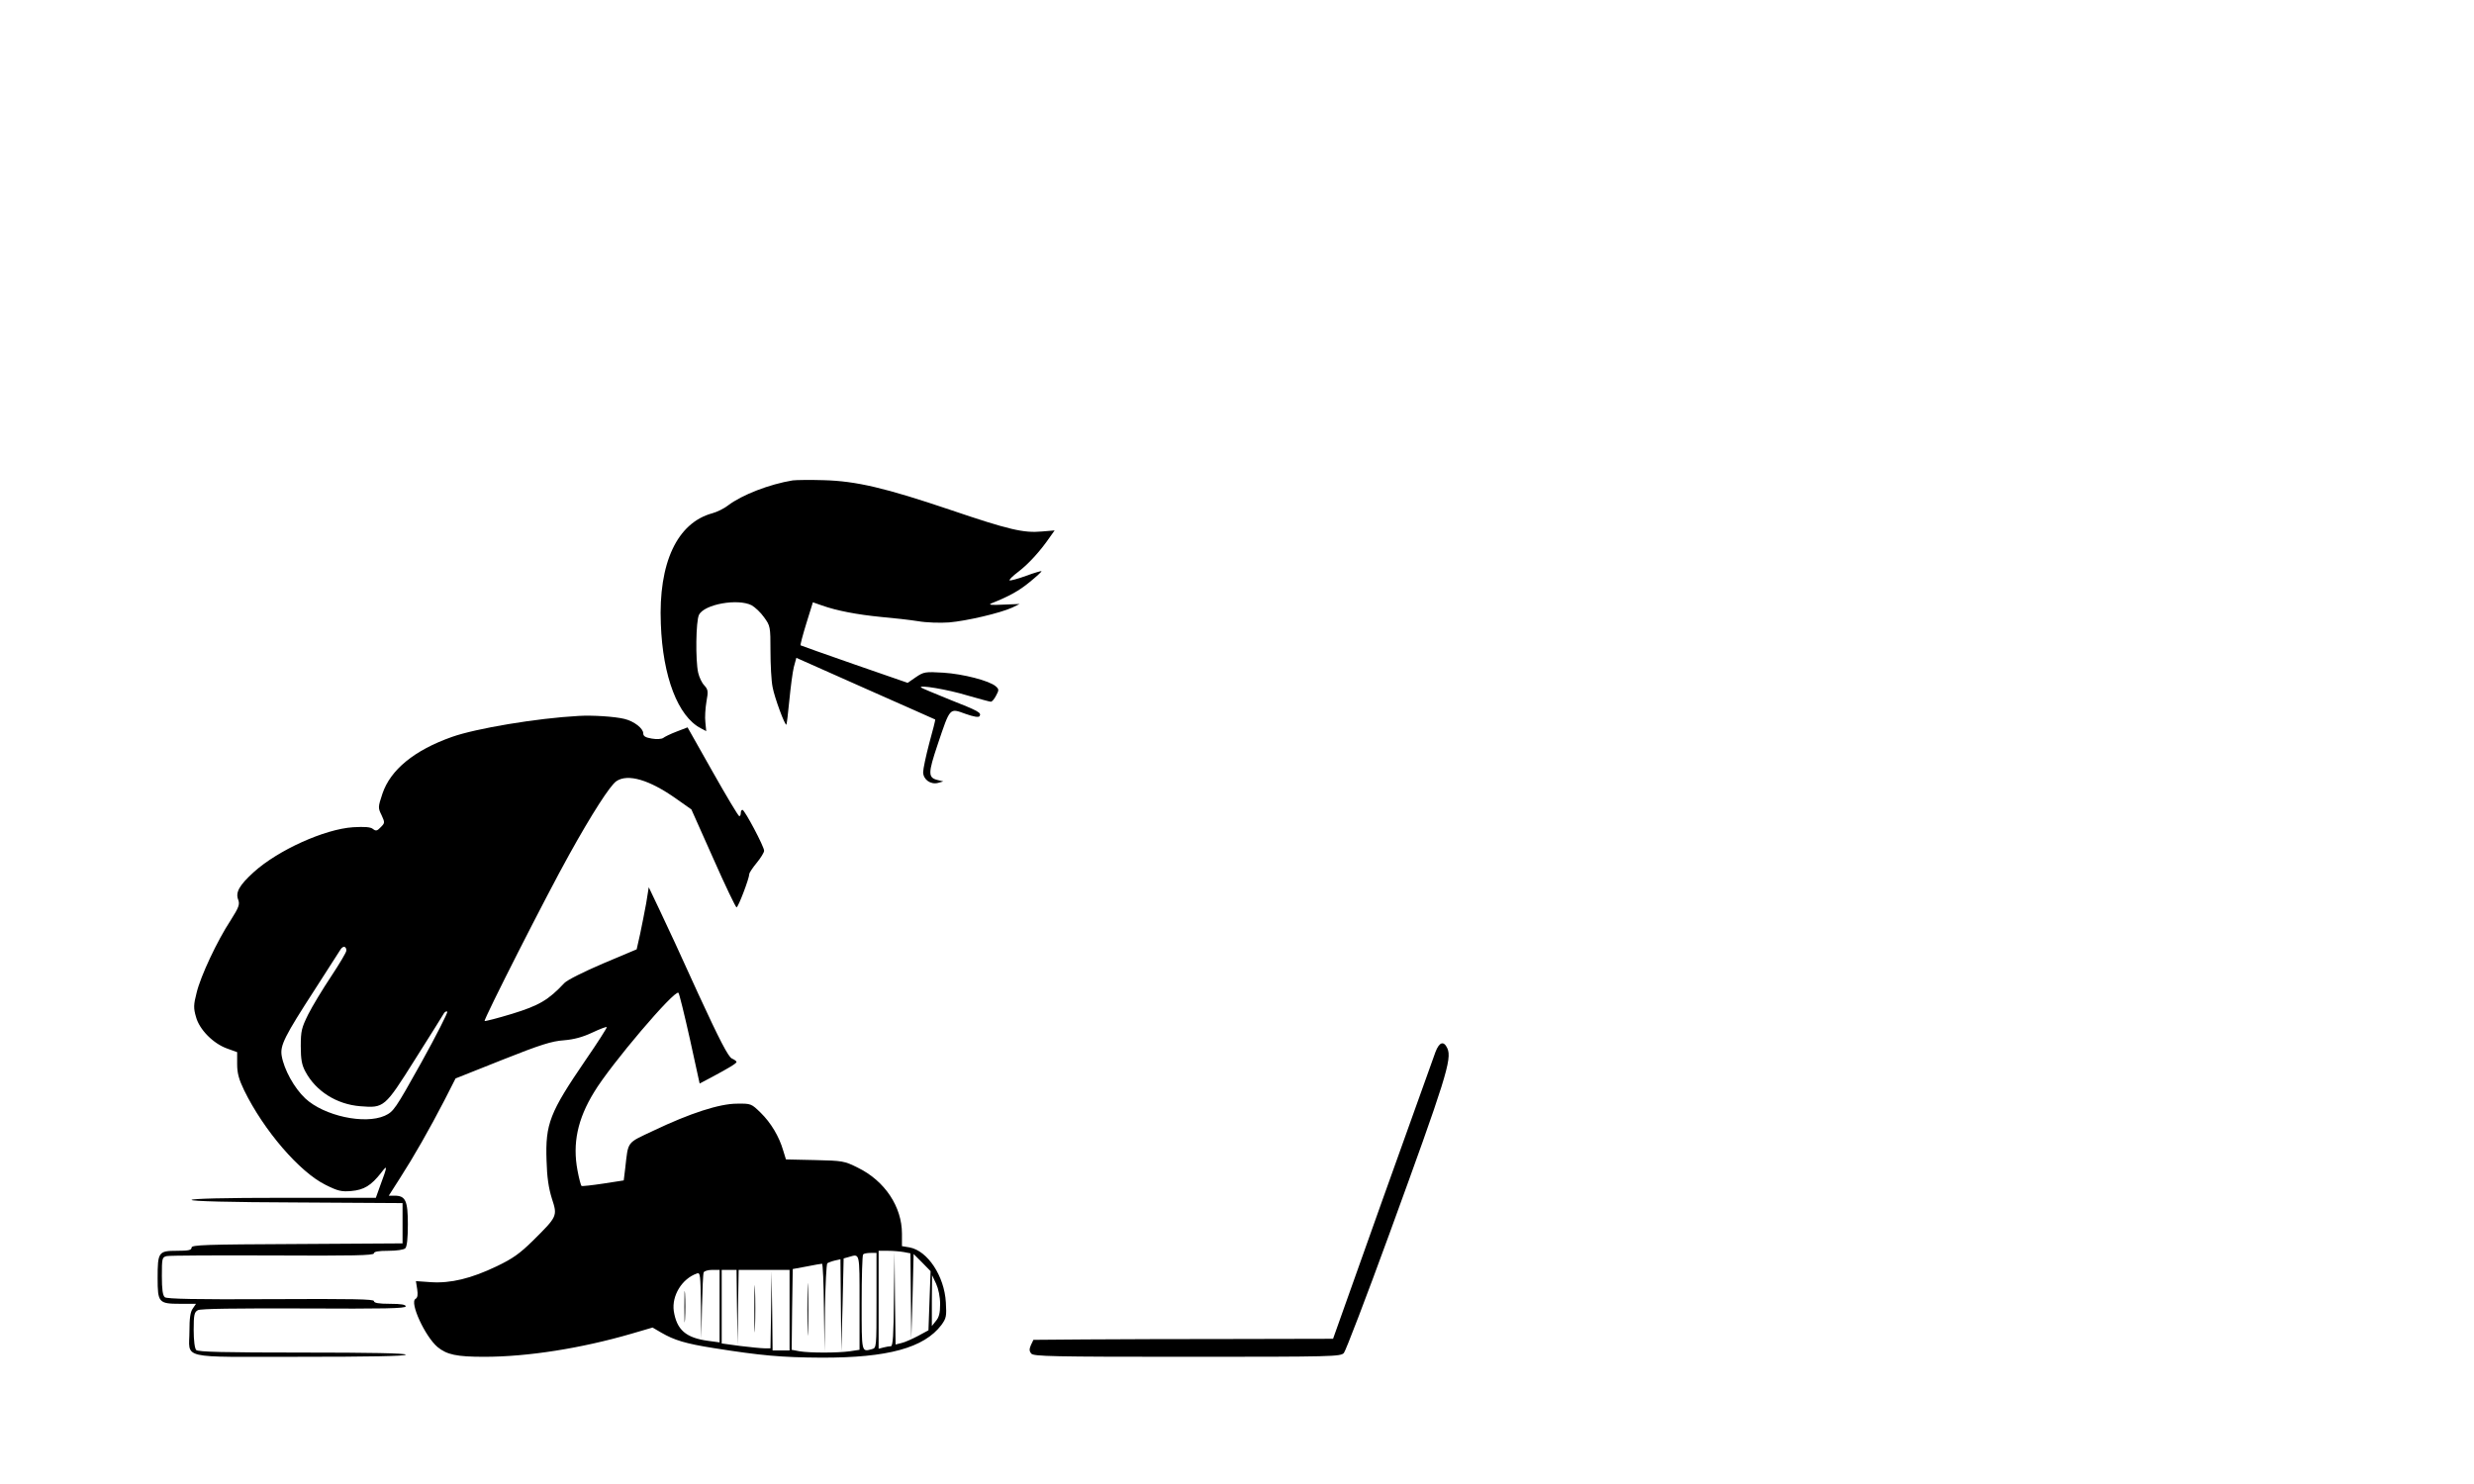
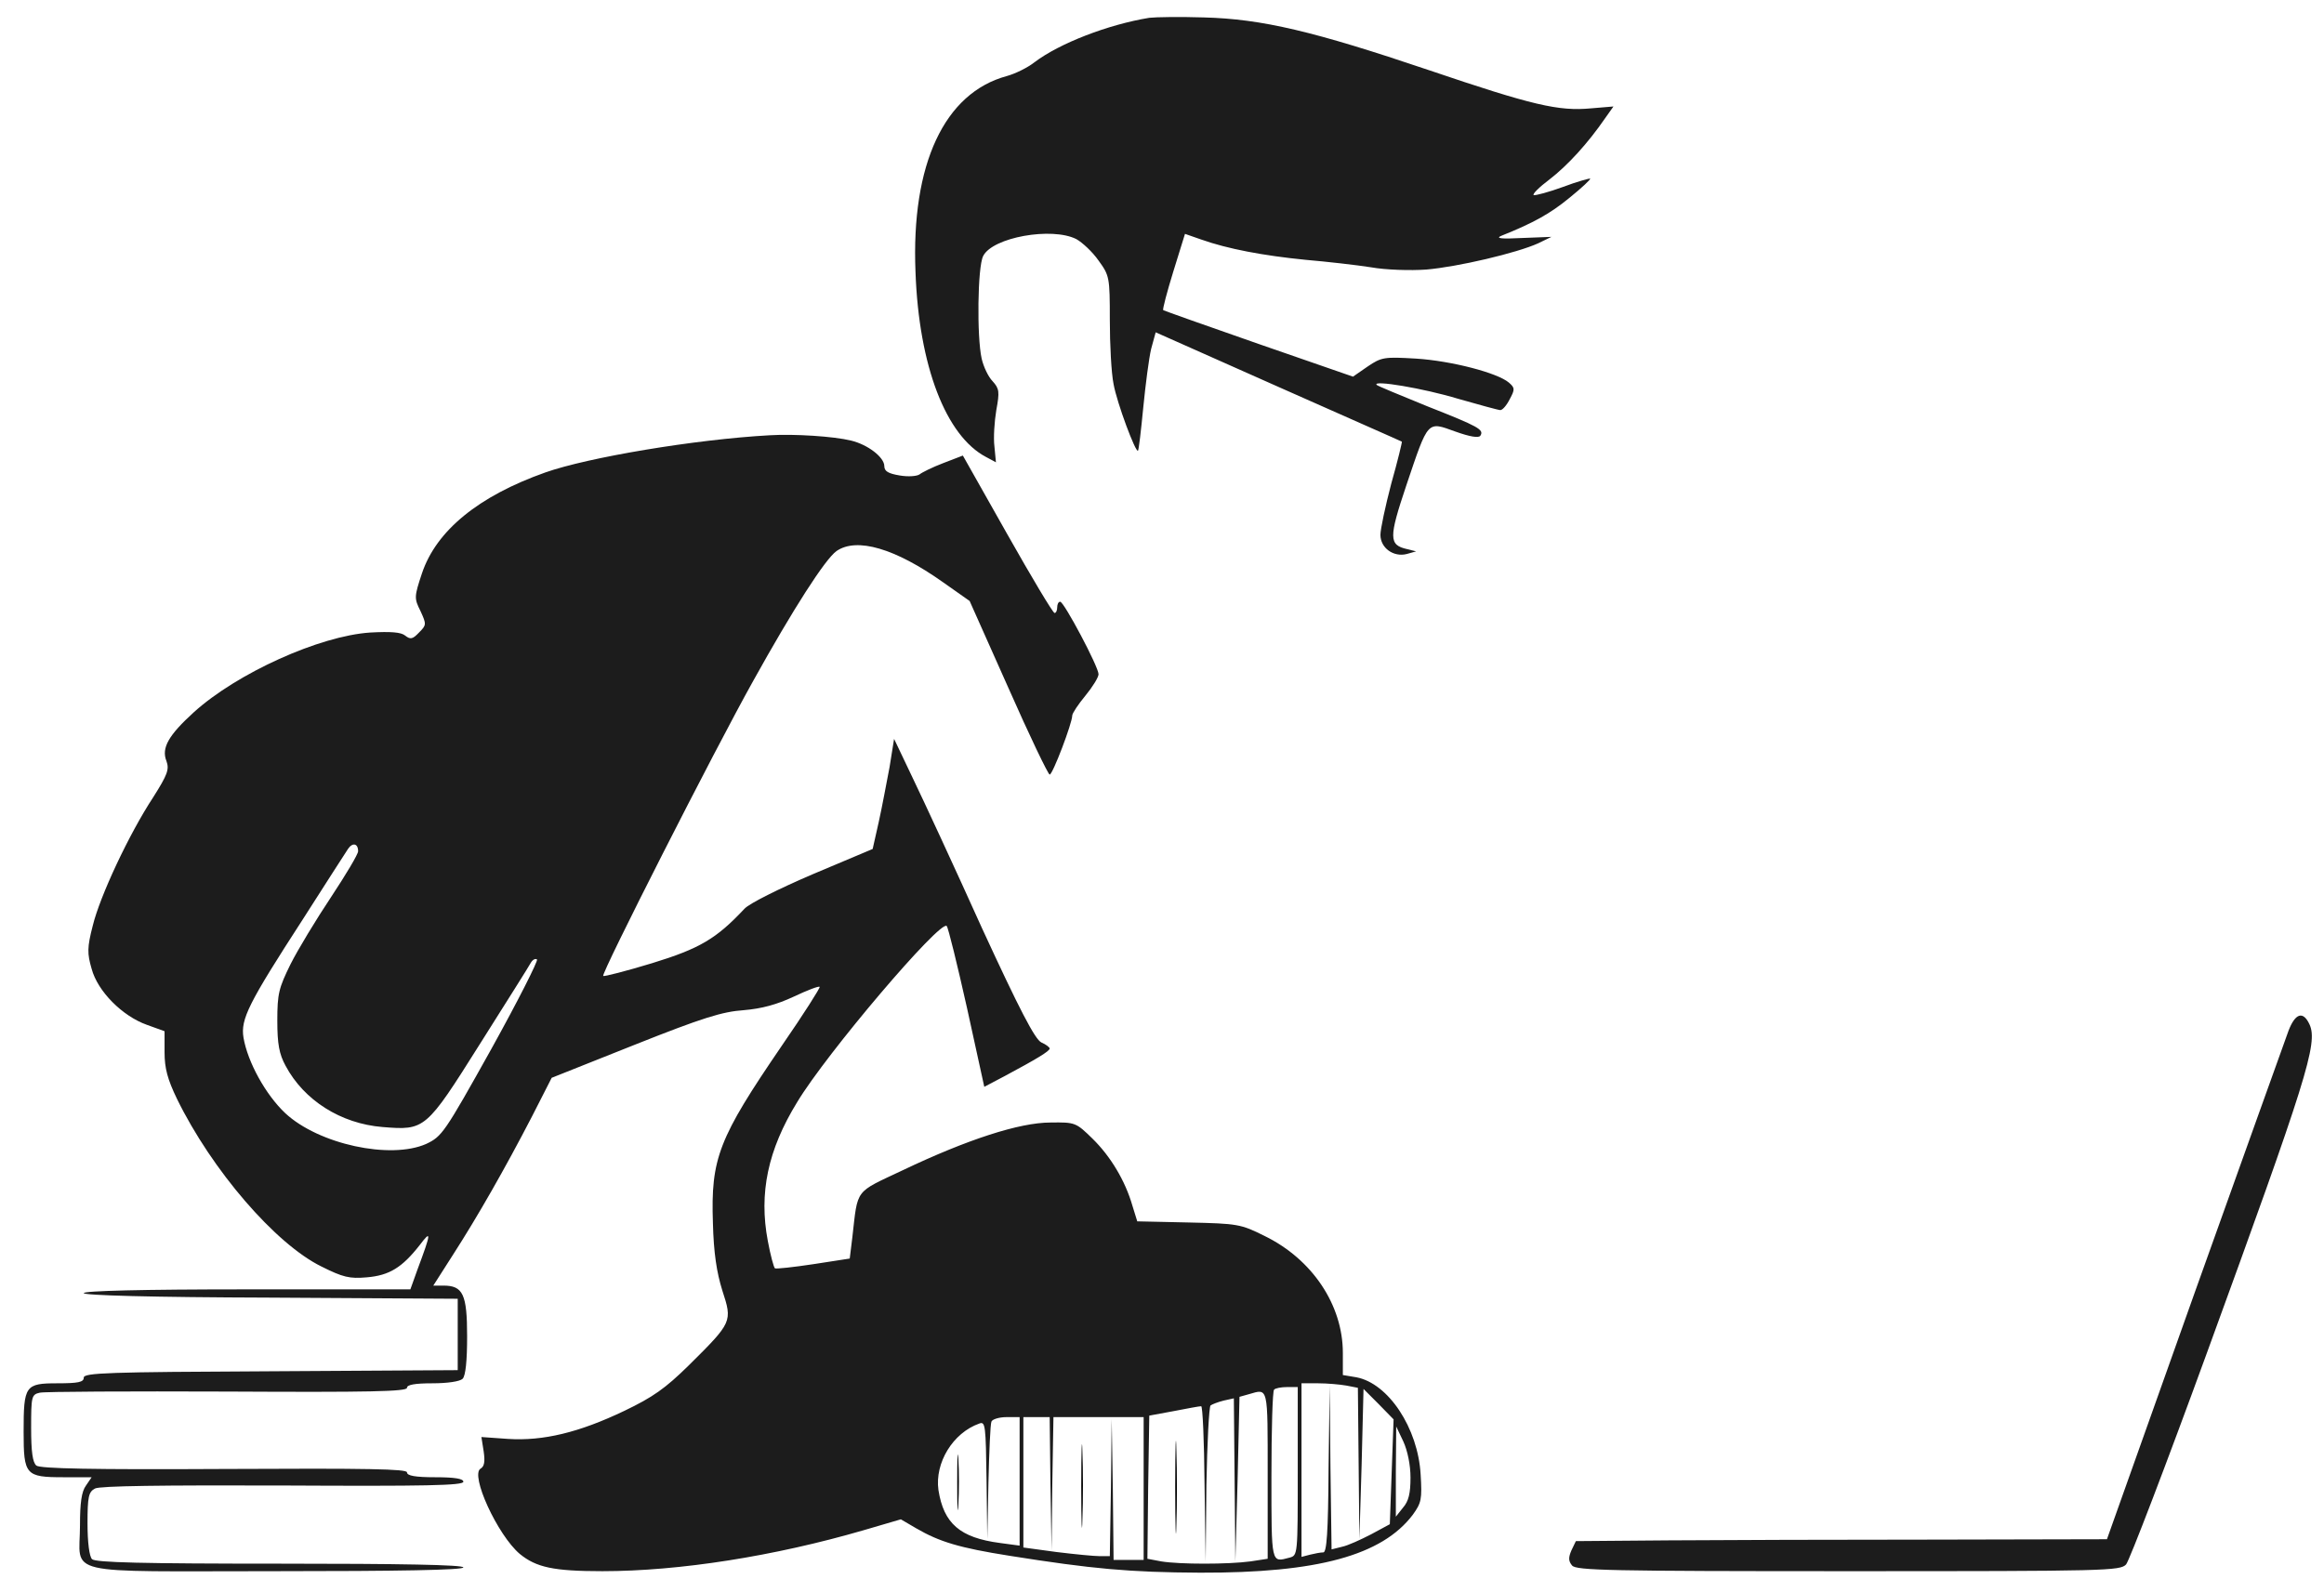
- <svg xmlns="http://www.w3.org/2000/svg" id="svg18" preserveAspectRatio="xMidYMid meet" viewBox="800 10 200 700" height="300pt" width="500pt" version="1.0">
+ <svg xmlns="http://www.w3.org/2000/svg" id="svg18" preserveAspectRatio="xMidYMid meet" viewBox="800 10 106 420" height="180pt" width="265pt" version="1.0">
  <defs id="defs22" />
-   <g id="g16" stroke="none" fill="#000000" transform="translate(0,800) scale(0.1,-0.1)">
-     <path id="path2" d="M6905 5634 c-110 -18 -239 -68 -305 -118 -19 -15 -52 -31 -74 -37 -166 -45 -255 -234 -243 -522 9 -250 81 -436 188 -492 l26 -14 -4 42 c-3 23 0 67 5 97 9 49 8 57 -10 77 -11 11 -24 38 -29 60 -13 58 -11 244 4 273 25 50 183 78 248 45 16 -9 43 -34 59 -57 29 -40 30 -44 30 -158 0 -65 4 -142 10 -171 9 -50 59 -184 65 -177 2 2 8 53 14 115 6 61 15 131 21 156 l12 44 326 -145 c180 -80 328 -145 329 -146 1 -1 -11 -51 -28 -111 -16 -61 -29 -122 -29 -137 0 -35 35 -60 70 -51 l25 7 -24 6 c-49 11 -49 30 -2 170 59 175 55 170 130 143 39 -14 63 -18 67 -11 10 16 -4 24 -141 78 -71 29 -132 54 -135 57 -13 14 125 -9 217 -37 56 -16 107 -30 112 -30 6 0 17 13 25 29 14 26 14 30 -2 44 -30 26 -153 58 -247 64 -85 5 -92 4 -129 -21 l-39 -27 -251 87 c-138 48 -253 89 -254 90 -2 2 10 48 27 103 l31 100 43 -15 c70 -25 166 -43 277 -54 58 -5 137 -14 175 -20 39 -7 105 -9 147 -6 83 7 241 44 298 70 l35 17 -78 -3 c-56 -3 -72 -1 -55 6 85 34 130 59 181 101 32 26 57 49 55 51 -2 1 -35 -8 -72 -22 -38 -14 -73 -23 -78 -22 -5 2 14 21 42 42 48 37 102 96 148 163 l22 31 -60 -5 c-86 -8 -155 8 -432 102 -305 103 -443 136 -598 140 -63 2 -128 1 -145 -1z" />
-     <path id="path4" d="M5895 4523 c-199 -11 -484 -59 -597 -99 -178 -63 -290 -155 -328 -268 -21 -63 -21 -67 -4 -101 16 -35 16 -37 -4 -57 -17 -18 -23 -19 -37 -8 -11 9 -38 11 -93 8 -135 -9 -354 -108 -469 -212 -67 -61 -87 -95 -73 -130 8 -22 3 -36 -35 -96 -65 -99 -142 -264 -161 -342 -15 -58 -15 -74 -3 -115 16 -60 82 -126 147 -149 l47 -17 0 -56 c0 -43 8 -72 33 -124 93 -190 262 -386 384 -446 58 -29 75 -33 121 -29 60 5 94 26 141 86 31 41 31 34 -6 -65 l-19 -53 -435 0 c-280 0 -434 -4 -434 -10 0 -6 177 -11 498 -12 l497 -3 0 -95 0 -95 -497 -3 c-434 -2 -498 -4 -498 -17 0 -12 -15 -15 -70 -15 -86 0 -90 -6 -90 -129 0 -115 5 -121 106 -121 l75 0 -15 -22 c-12 -16 -16 -47 -16 -106 0 -136 -58 -122 520 -122 327 0 500 3 500 10 0 7 -169 10 -488 10 -366 0 -491 3 -500 12 -7 7 -12 44 -12 95 0 72 3 84 20 93 13 7 177 9 500 8 379 -2 480 0 480 10 0 8 -22 12 -75 12 -53 0 -75 4 -75 13 0 9 -102 11 -486 9 -353 -2 -490 1 -500 9 -10 8 -14 37 -14 100 0 84 1 89 23 94 12 3 237 4 500 3 376 -2 477 0 477 10 0 8 20 12 68 12 40 0 73 5 80 12 8 8 12 48 12 113 0 112 -11 135 -63 135 l-27 0 53 83 c65 101 138 229 209 366 l53 104 221 88 c181 72 233 88 290 92 48 4 88 15 133 36 36 17 67 29 69 26 2 -2 -43 -73 -101 -157 -168 -246 -189 -299 -183 -472 2 -79 10 -131 25 -179 27 -83 27 -84 -89 -199 -63 -62 -96 -85 -171 -121 -121 -58 -217 -81 -310 -75 l-71 5 6 -38 c4 -27 2 -40 -8 -46 -29 -16 45 -177 104 -227 44 -36 90 -46 220 -46 205 0 458 40 695 109 l99 29 41 -24 c62 -36 115 -52 248 -73 220 -35 319 -44 507 -45 313 -1 484 46 566 154 23 32 25 41 21 107 -7 124 -86 243 -171 259 l-36 6 0 59 c0 127 -81 249 -208 311 -64 32 -72 33 -203 36 l-136 3 -13 42 c-19 66 -58 131 -106 178 -44 43 -46 44 -112 43 -82 0 -221 -45 -393 -127 -129 -61 -119 -47 -134 -178 l-7 -57 -97 -15 c-53 -8 -99 -13 -102 -11 -3 2 -12 35 -19 73 -24 127 0 242 78 369 78 130 381 486 398 469 4 -4 28 -102 54 -218 l46 -210 55 29 c84 45 119 66 119 73 0 3 -10 11 -22 16 -17 8 -58 87 -158 304 -73 162 -156 341 -184 399 l-50 105 -12 -75 c-8 -41 -20 -107 -29 -147 l-16 -71 -159 -67 c-91 -39 -169 -78 -182 -92 -75 -80 -119 -106 -246 -145 -69 -21 -128 -36 -130 -34 -6 6 295 599 399 785 106 191 192 325 222 346 54 37 156 7 283 -83 l71 -50 103 -231 c56 -127 106 -231 110 -231 8 0 60 137 60 157 0 6 16 30 35 53 19 23 35 49 35 57 0 20 -92 193 -102 193 -5 0 -8 -7 -8 -15 0 -8 -3 -15 -7 -15 -5 1 -61 95 -126 210 l-118 209 -52 -20 c-29 -11 -57 -25 -63 -30 -7 -5 -30 -7 -53 -3 -30 5 -41 11 -41 25 0 23 -43 57 -89 68 -45 11 -150 18 -216 14z m-1095 -1107 c0 -8 -33 -63 -72 -122 -40 -60 -89 -141 -108 -179 -31 -63 -35 -78 -35 -150 0 -62 5 -89 22 -120 49 -92 147 -154 258 -163 113 -9 115 -8 259 221 70 111 132 209 136 217 5 8 12 11 16 8 3 -4 -51 -111 -122 -239 -125 -224 -131 -232 -173 -252 -95 -42 -286 -1 -375 82 -52 49 -100 136 -111 201 -8 49 13 91 158 315 60 94 114 178 120 187 12 18 27 15 27 -6z m2629 -1422 l31 -6 2 -202 2 -201 6 200 5 200 40 -40 40 -41 -5 -139 -5 -140 -50 -27 c-27 -14 -62 -30 -77 -33 l-28 -7 -3 218 -2 219 -3 -222 c-1 -171 -5 -223 -14 -223 -7 0 -23 -3 -35 -6 l-23 -6 0 231 0 231 44 0 c24 0 58 -3 75 -6z m-129 -228 c0 -224 0 -224 -22 -230 -49 -13 -48 -19 -48 217 0 123 3 227 7 230 3 4 19 7 35 7 l28 0 0 -224z m-80 -10 l0 -223 -46 -7 c-59 -8 -188 -8 -237 0 l-37 7 2 190 3 191 65 12 c36 7 68 13 73 13 4 1 8 -92 9 -206 l3 -208 2 205 c2 112 7 207 11 211 4 3 19 9 35 13 l27 6 2 -217 2 -218 6 220 5 219 25 7 c52 15 50 24 50 -215z m-660 -17 l0 -171 -52 7 c-107 14 -150 52 -164 141 -10 72 38 152 109 177 16 6 17 -6 19 -151 l2 -157 3 150 c2 83 5 156 8 163 2 6 20 12 40 12 l35 0 0 -171z m82 -6 l3 -178 2 178 3 177 120 0 120 0 0 -190 0 -190 -40 0 -40 0 -2 188 -3 187 -2 -182 -3 -183 -27 0 c-15 0 -66 5 -115 11 l-88 12 0 173 0 174 35 0 35 0 2 -177z m958 16 c0 -42 -5 -63 -20 -80 l-19 -24 0 120 1 120 19 -40 c11 -24 19 -62 19 -96z" />
-     <path id="path6" d="M6974 1725 c0 -110 2 -156 3 -103 2 53 2 143 0 200 -1 57 -3 13 -3 -97z" />
-     <path id="path8" d="M6394 1735 c0 -66 1 -92 3 -57 2 34 2 88 0 120 -2 31 -3 3 -3 -63z" />
-     <path id="path10" d="M6724 1725 c0 -99 2 -138 3 -87 2 51 2 132 0 180 -1 48 -3 6 -3 -93z" />
-     <path id="path12" d="M9936 2938 c-9 -24 -121 -338 -250 -698 l-233 -655 -459 -1 c-252 0 -570 -1 -707 -2 l-247 -2 -12 -25 c-8 -19 -8 -28 2 -40 11 -13 99 -15 735 -15 690 0 723 1 739 18 9 11 106 264 215 563 265 727 296 824 273 874 -17 37 -38 30 -56 -17z" />
+   <g id="g16" stroke="none" fill="#000000" transform="matrix(0.1,0,0,-0.1,0,800)">
+     <path style="fill:#1c1c1c;fill-opacity:1" id="path2" d="m 8496.17,7852.627 c -110,-18 -239,-68 -305,-118 -19,-15 -52,-31 -74,-37 -166,-45 -255,-234 -243,-522 9,-250 81,-436 188,-492 l 26,-14 -4,42 c -3,23 0,67 5,97 9,49 8,57 -10,77 -11,11 -24,38 -29,60 -13,58 -11,244 4,273 25,50 183,78 248,45 16,-9 43,-34 59,-57 29,-40 30,-44 30,-158 0,-65 4,-142 10,-171 9,-50 59,-184 65,-177 2,2 8,53 14,115 6,61 15,131 21,156 l 12,44 326,-145 c 180,-80 328,-145 329,-146 1,-1 -11,-51 -28,-111 -16,-61 -29,-122 -29,-137 0,-35 35,-60 70,-51 l 25,7 -24,6 c -49,11 -49,30 -2,170 59,175 55,170 130,143 39,-14 63,-18 67,-11 10,16 -4,24 -141,78 -71,29 -132,54 -135,57 -13,14 125,-9 217,-37 56,-16 107,-30 112,-30 6,0 17,13 25,29 14,26 14,30 -2,44 -30,26 -153,58 -247,64 -85,5 -92,4 -129,-21 l -39,-27 -251,87 c -138,48 -253,89 -254,90 -2,2 10,48 27,103 l 31,100 43,-15 c 70,-25 166,-43 277,-54 58,-5 137,-14 175,-20 39,-7 105,-9 147,-6 83,7 241,44 298,70 l 35,17 -78,-3 c -56,-3 -72,-1 -55,6 85,34 130,59 181,101 32,26 57,49 55,51 -2,1 -35,-8 -72,-22 -38,-14 -73,-23 -78,-22 -5,2 14,21 42,42 48,37 102,96 148,163 l 22,31 -60,-5 c -86,-8 -155,8 -432,102 -305,103 -443,136 -598,140 -63,2 -128,1 -145,-1 z" />
+     <path style="fill:#1c1c1c;fill-opacity:1" id="path4" d="m 7486.17,6741.627 c -199,-11 -484,-59 -597,-99 -178,-63 -290,-155 -328,-268 -21,-63 -21,-67 -4,-101 16,-35 16,-37 -4,-57 -17,-18 -23,-19 -37,-8 -11,9 -38,11 -93,8 -135,-9 -354,-108 -469,-212 -67,-61 -87,-95 -73,-130 8,-22 3,-36 -35,-96 -65,-99 -142,-264 -161,-342 -15,-58 -15,-74 -3,-115 16,-60 82,-126 147,-149 l 47,-17 v -56 c 0,-43 8,-72 33,-124 93,-190 262,-386 384,-446 58,-29 75,-33 121,-29 60,5 94,26 141,86 31,41 31,34 -6,-65 l -19,-53 h -435 c -280,0 -434,-4 -434,-10 0,-6 177,-11 498,-12 l 497,-3 v -95 -95 l -497,-3 c -434,-2 -498,-4 -498,-17 0,-12 -15,-15 -70,-15 -86,0 -90,-6 -90,-129 0,-115 5,-121 106,-121 h 75 l -15,-22 c -12,-16 -16,-47 -16,-106 0,-136 -58,-122 520,-122 327,0 500,3 500,10 0,7 -169,10 -488,10 -366,0 -491,3 -500,12 -7,7 -12,44 -12,95 0,72 3,84 20,93 13,7 177,9 500,8 379,-2 480,0 480,10 0,8 -22,12 -75,12 -53,0 -75,4 -75,13 0,9 -102,11 -486,9 -353,-2 -490,1 -500,9 -10,8 -14,37 -14,100 0,84 1,89 23,94 12,3 237,4 500,3 376,-2 477,0 477,10 0,8 20,12 68,12 40,0 73,5 80,12 8,8 12,48 12,113 0,112 -11,135 -63,135 h -27 l 53,83 c 65,101 138,229 209,366 l 53,104 221,88 c 181,72 233,88 290,92 48,4 88,15 133,36 36,17 67,29 69,26 2,-2 -43,-73 -101,-157 -168,-246 -189,-299 -183,-472 2,-79 10,-131 25,-179 27,-83 27,-84 -89,-199 -63,-62 -96,-85 -171,-121 -121,-58 -217,-81 -310,-75 l -71,5 6,-38 c 4,-27 2,-40 -8,-46 -29,-16 45,-177 104,-227 44,-36 90,-46 220,-46 205,0 458,40 695,109 l 99,29 41,-24 c 62,-36 115,-52 248,-73 220,-35 319,-44 507,-45 313,-1 484,46 566,154 23,32 25,41 21,107 -7,124 -86,243 -171,259 l -36,6 v 59 c 0,127 -81,249 -208,311 -64,32 -72,33 -203,36 l -136,3 -13,42 c -19,66 -58,131 -106,178 -44,43 -46,44 -112,43 -82,0 -221,-45 -393,-127 -129,-61 -119,-47 -134,-178 l -7,-57 -97,-15 c -53,-8 -99,-13 -102,-11 -3,2 -12,35 -19,73 -24,127 0,242 78,369 78,130 381,486 398,469 4,-4 28,-102 54,-218 l 46,-210 55,29 c 84,45 119,66 119,73 0,3 -10,11 -22,16 -17,8 -58,87 -158,304 -73,162 -156,341 -184,399 l -50,105 -12,-75 c -8,-41 -20,-107 -29,-147 l -16,-71 -159,-67 c -91,-39 -169,-78 -182,-92 -75,-80 -119,-106 -246,-145 -69,-21 -128,-36 -130,-34 -6,6 295,599 399,785 106,191 192,325 222,346 54,37 156,7 283,-83 l 71,-50 103,-231 c 56,-127 106,-231 110,-231 8,0 60,137 60,157 0,6 16,30 35,53 19,23 35,49 35,57 0,20 -92,193 -102,193 -5,0 -8,-7 -8,-15 0,-8 -3,-15 -7,-15 -5,1 -61,95 -126,210 l -118,209 -52,-20 c -29,-11 -57,-25 -63,-30 -7,-5 -30,-7 -53,-3 -30,5 -41,11 -41,25 0,23 -43,57 -89,68 -45,11 -150,18 -216,14 z m -1095,-1107 c 0,-8 -33,-63 -72,-122 -40,-60 -89,-141 -108,-179 -31,-63 -35,-78 -35,-150 0,-62 5,-89 22,-120 49,-92 147,-154 258,-163 113,-9 115,-8 259,221 70,111 132,209 136,217 5,8 12,11 16,8 3,-4 -51,-111 -122,-239 -125,-224 -131,-232 -173,-252 -95,-42 -286,-1 -375,82 -52,49 -100,136 -111,201 -8,49 13,91 158,315 60,94 114,178 120,187 12,18 27,15 27,-6 z m 2629,-1422 31,-6 2,-202 2,-201 6,200 5,200 40,-40 40,-41 -5,-139 -5,-140 -50,-27 c -27,-14 -62,-30 -77,-33 l -28,-7 -3,218 -2,219 -3,-222 c -1,-171 -5,-223 -14,-223 -7,0 -23,-3 -35,-6 l -23,-6 v 231 231 h 44 c 24,0 58,-3 75,-6 z m -129,-228 c 0,-224 0,-224 -22,-230 -49,-13 -48,-19 -48,217 0,123 3,227 7,230 3,4 19,7 35,7 h 28 z m -80,-10 v -223 l -46,-7 c -59,-8 -188,-8 -237,0 l -37,7 2,190 3,191 65,12 c 36,7 68,13 73,13 4,1 8,-92 9,-206 l 3,-208 2,205 c 2,112 7,207 11,211 4,3 19,9 35,13 l 27,6 2,-217 2,-218 6,220 5,219 25,7 c 52,15 50,24 50,-215 z m -660,-17 v -171 l -52,7 c -107,14 -150,52 -164,141 -10,72 38,152 109,177 16,6 17,-6 19,-151 l 2,-157 3,150 c 2,83 5,156 8,163 2,6 20,12 40,12 h 35 z m 82,-6 3,-178 2,178 3,177 h 120 120 v -190 -190 h -40 -40 l -2,188 -3,187 -2,-182 -3,-183 h -27 c -15,0 -66,5 -115,11 l -88,12 v 173 174 h 35 35 z m 958,16 c 0,-42 -5,-63 -20,-80 l -19,-24 v 120 l 1,120 19,-40 c 11,-24 19,-62 19,-96 z" />
+     <path id="path6" d="m 8565.17,3943.627 c 0,-110 2,-156 3,-103 2,53 2,143 0,200 -1,57 -3,13 -3,-97 z" />
+     <path id="path8" d="m 7985.17,3953.627 c 0,-66 1,-92 3,-57 2,34 2,88 0,120 -2,31 -3,3 -3,-63 z" />
+     <path id="path10" d="m 8315.17,3943.627 c 0,-99 2,-138 3,-87 2,51 2,132 0,180 -1,48 -3,6 -3,-93 z" />
+     <path style="fill:#1c1c1c;fill-opacity:1" id="path12" d="m 11527.17,5156.627 c -9,-24 -121,-338 -250,-698 l -233,-655 -459,-1 c -252,0 -570,-1 -707,-2 l -247,-2 -12,-25 c -8,-19 -8,-28 2,-40 11,-13 99,-15 735,-15 690,0 723,1 739,18 9,11 106,264 215,563 265,727 296,824 273,874 -17,37 -38,30 -56,-17 z" />
  </g>
</svg>
